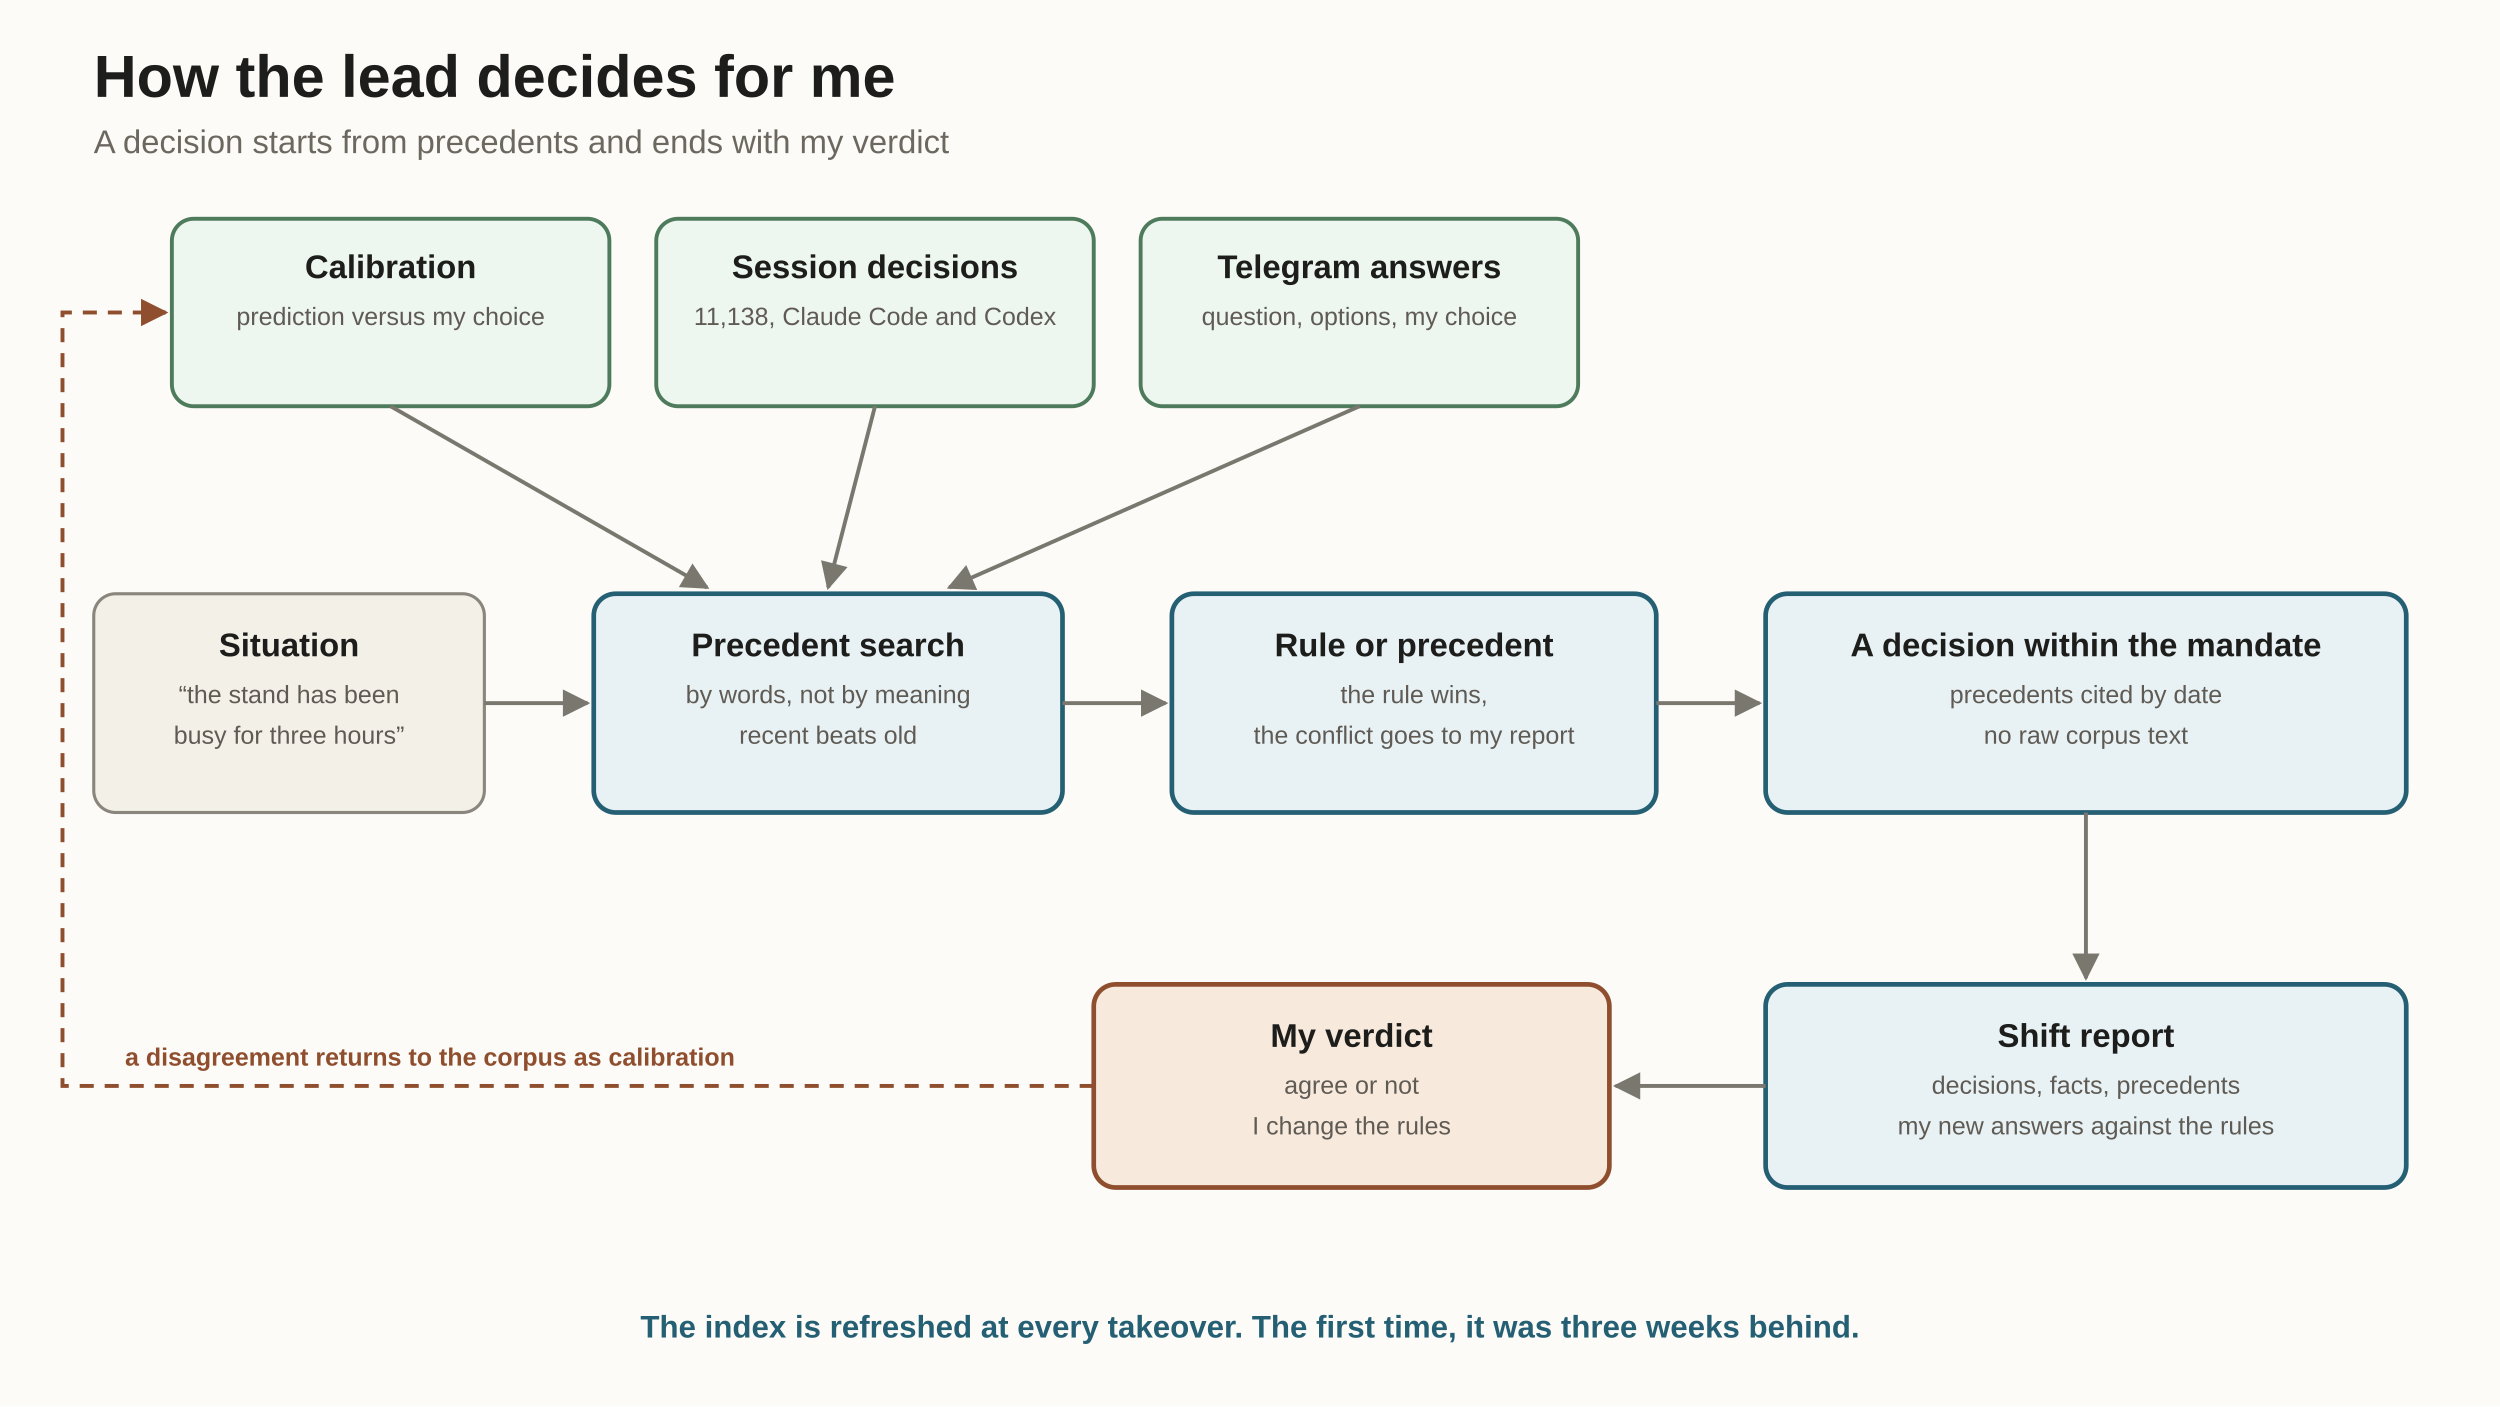
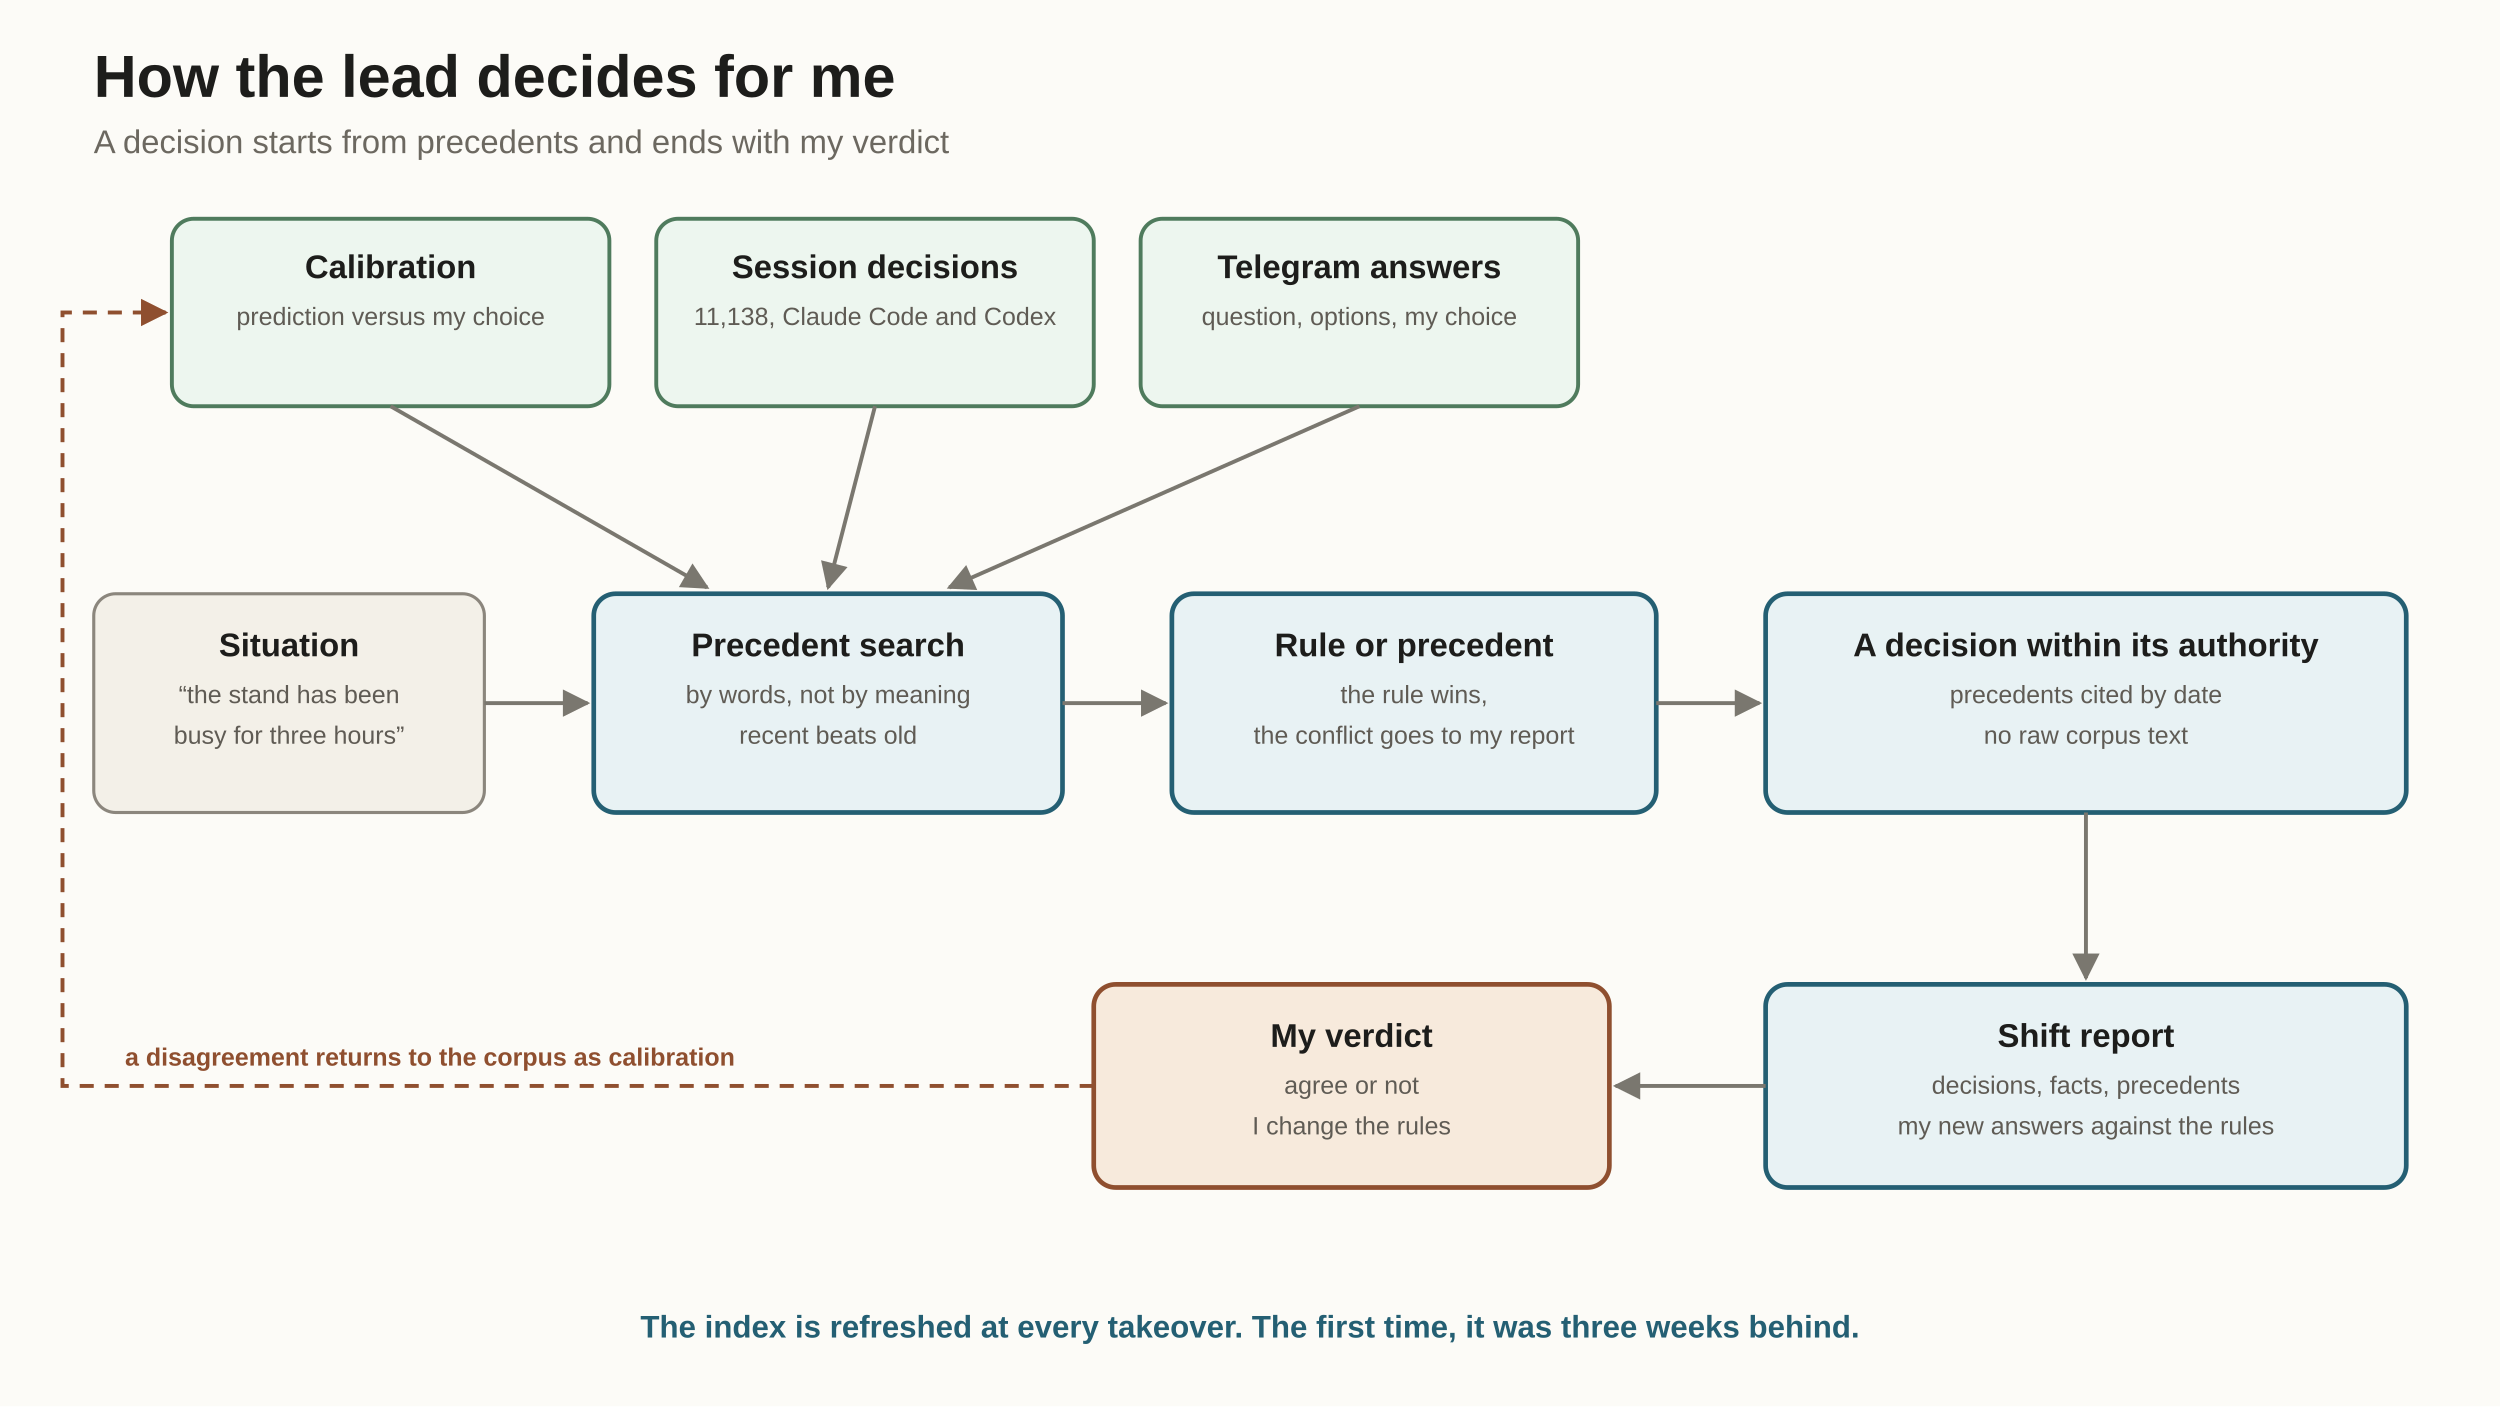
<svg xmlns="http://www.w3.org/2000/svg" width="1600" height="900" viewBox="0 0 1600 900" role="img" aria-labelledby="title desc">
  <defs>
    <marker id="arrow" viewBox="0 0 10 10" refX="9" refY="5" markerWidth="7" markerHeight="7" orient="auto-start-reverse">
      <path d="M 0 0 L 10 5 L 0 10 z" fill="#7a776f" />
    </marker>
    <marker id="arrow-owner" viewBox="0 0 10 10" refX="9" refY="5" markerWidth="7" markerHeight="7" orient="auto-start-reverse">
      <path d="M 0 0 L 10 5 L 0 10 z" fill="#8f4f2f" />
    </marker>
    <style>
      .bg { fill: #fcfbf7; }
      .owner { fill: #f7eadc; stroke: #8f4f2f; stroke-width: 3; }
      .core { fill: #e8f2f4; stroke: #245f73; stroke-width: 3; }
      .project { fill: #edf6ef; stroke: #4f7b5d; stroke-width: 2.5; }
      .task { fill: #f3f0e8; stroke: #8b867d; stroke-width: 2; }
      .warn { fill: #fae9e5; stroke: #a34a3f; stroke-width: 2; }
      .dark { fill: #2b2a27; }
      .line { fill: none; stroke: #7a776f; stroke-width: 2.5; marker-end: url(#arrow); }
      .plain { fill: none; stroke: #7a776f; stroke-width: 2.5; }
      .ownerline { fill: none; stroke: #8f4f2f; stroke-width: 2.5; stroke-dasharray: 9 7; marker-end: url(#arrow-owner); }
      .rule { stroke: #ded9cd; stroke-width: 1.5; }
      .title { fill: #1d1d1b; font: 800 38px Arial, Helvetica, sans-serif; }
      .subtitle { fill: #6c6860; font: 400 21px Arial, Helvetica, sans-serif; }
      .label { fill: #1d1d1b; font: 700 21px Arial, Helvetica, sans-serif; text-anchor: middle; }
      .label-l { fill: #1d1d1b; font: 700 19px Arial, Helvetica, sans-serif; }
      .small { fill: #5f5b54; font: 400 16px Arial, Helvetica, sans-serif; text-anchor: middle; }
      .small-l { fill: #5f5b54; font: 400 16px Arial, Helvetica, sans-serif; }
      .edge { fill: #5f5b54; font: 700 16px Arial, Helvetica, sans-serif; }
      .edge-owner { fill: #8f4f2f; font: 700 16px Arial, Helvetica, sans-serif; }
      .band { fill: #1d1d1b; font: 400 18px Arial, Helvetica, sans-serif; }
      .band-b { fill: #1d1d1b; font: 700 18px Arial, Helvetica, sans-serif; }
      .on-dark { fill: #fcfbf7; font: 700 21px Arial, Helvetica, sans-serif; }
      .on-dark-2 { fill: #d9d4c7; font: 400 18px Arial, Helvetica, sans-serif; }
      .mono { fill: #1d1d1b; font: 400 15px Menlo, Consolas, monospace; }
      .footer { fill: #245f73; font: 700 20px Arial, Helvetica, sans-serif; text-anchor: middle; }
    </style>
  </defs>
  <rect class="bg" width="1600" height="900" />
  <text class="title" x="60" y="62">How the lead decides for me</text>
  <text class="subtitle" x="60" y="98">A decision starts from precedents and ends with my verdict</text>
  <rect class="project" x="110" y="140" width="280" height="120" rx="14" />
  <text class="label" x="250.0" y="178">Calibration</text>
  <text class="small" x="250.0" y="208">prediction versus my choice</text>
  <rect class="project" x="420" y="140" width="280" height="120" rx="14" />
  <text class="label" x="560.0" y="178">Session decisions</text>
  <text class="small" x="560.0" y="208">11,138, Claude Code and Codex</text>
  <rect class="project" x="730" y="140" width="280" height="120" rx="14" />
  <text class="label" x="870.0" y="178">Telegram answers</text>
  <text class="small" x="870.0" y="208">question, options, my choice</text>
  <rect class="task" x="60" y="380" width="250" height="140" rx="14" />
  <text class="label" x="185.0" y="420">Situation</text>
  <text class="small" x="185.0" y="450">“the stand has been</text>
  <text class="small" x="185.0" y="476">busy for three hours”</text>
  <rect class="core" x="380" y="380" width="300" height="140" rx="14" />
  <text class="label" x="530.0" y="420">Precedent search</text>
  <text class="small" x="530.0" y="450">by words, not by meaning</text>
  <text class="small" x="530.0" y="476">recent beats old</text>
  <rect class="core" x="750" y="380" width="310" height="140" rx="14" />
  <text class="label" x="905.0" y="420">Rule or precedent</text>
  <text class="small" x="905.0" y="450">the rule wins,</text>
  <text class="small" x="905.0" y="476">the conflict goes to my report</text>
  <rect class="core" x="1130" y="380" width="410" height="140" rx="14" />
-   <text class="label" x="1335.0" y="420">A decision within the mandate</text>
+   <text class="label" x="1335.0" y="420">A decision within its authority</text>
  <text class="small" x="1335.0" y="450">precedents cited by date</text>
  <text class="small" x="1335.0" y="476">no raw corpus text</text>
  <line class="line" x1="250" y1="260" x2="452.5" y2="376" />
  <line class="line" x1="560" y1="260" x2="530.0" y2="376" />
  <line class="line" x1="870" y1="260" x2="607.5" y2="376" />
  <line class="line" x1="310" y1="450" x2="376" y2="450" />
  <line class="line" x1="680" y1="450" x2="746" y2="450" />
  <line class="line" x1="1060" y1="450" x2="1126" y2="450" />
  <rect class="core" x="1130" y="630" width="410" height="130" rx="14" />
  <text class="label" x="1335.0" y="670">Shift report</text>
  <text class="small" x="1335.0" y="700">decisions, facts, precedents</text>
  <text class="small" x="1335.0" y="726">my new answers against the rules</text>
  <rect class="owner" x="700" y="630" width="330" height="130" rx="14" />
  <text class="label" x="865.0" y="670">My verdict</text>
  <text class="small" x="865.0" y="700">agree or not</text>
  <text class="small" x="865.0" y="726">I change the rules</text>
  <line class="line" x1="1335" y1="520" x2="1335" y2="626" />
  <line class="line" x1="1130" y1="695" x2="1034" y2="695" />
  <path class="ownerline" d="M 700 695 H 40 V 200 H 106" />
  <text class="edge-owner" x="80" y="682">a disagreement returns to the corpus as calibration</text>
  <text class="footer" x="800" y="856">The index is refreshed at every takeover. The first time, it was three weeks behind.</text>
</svg>
